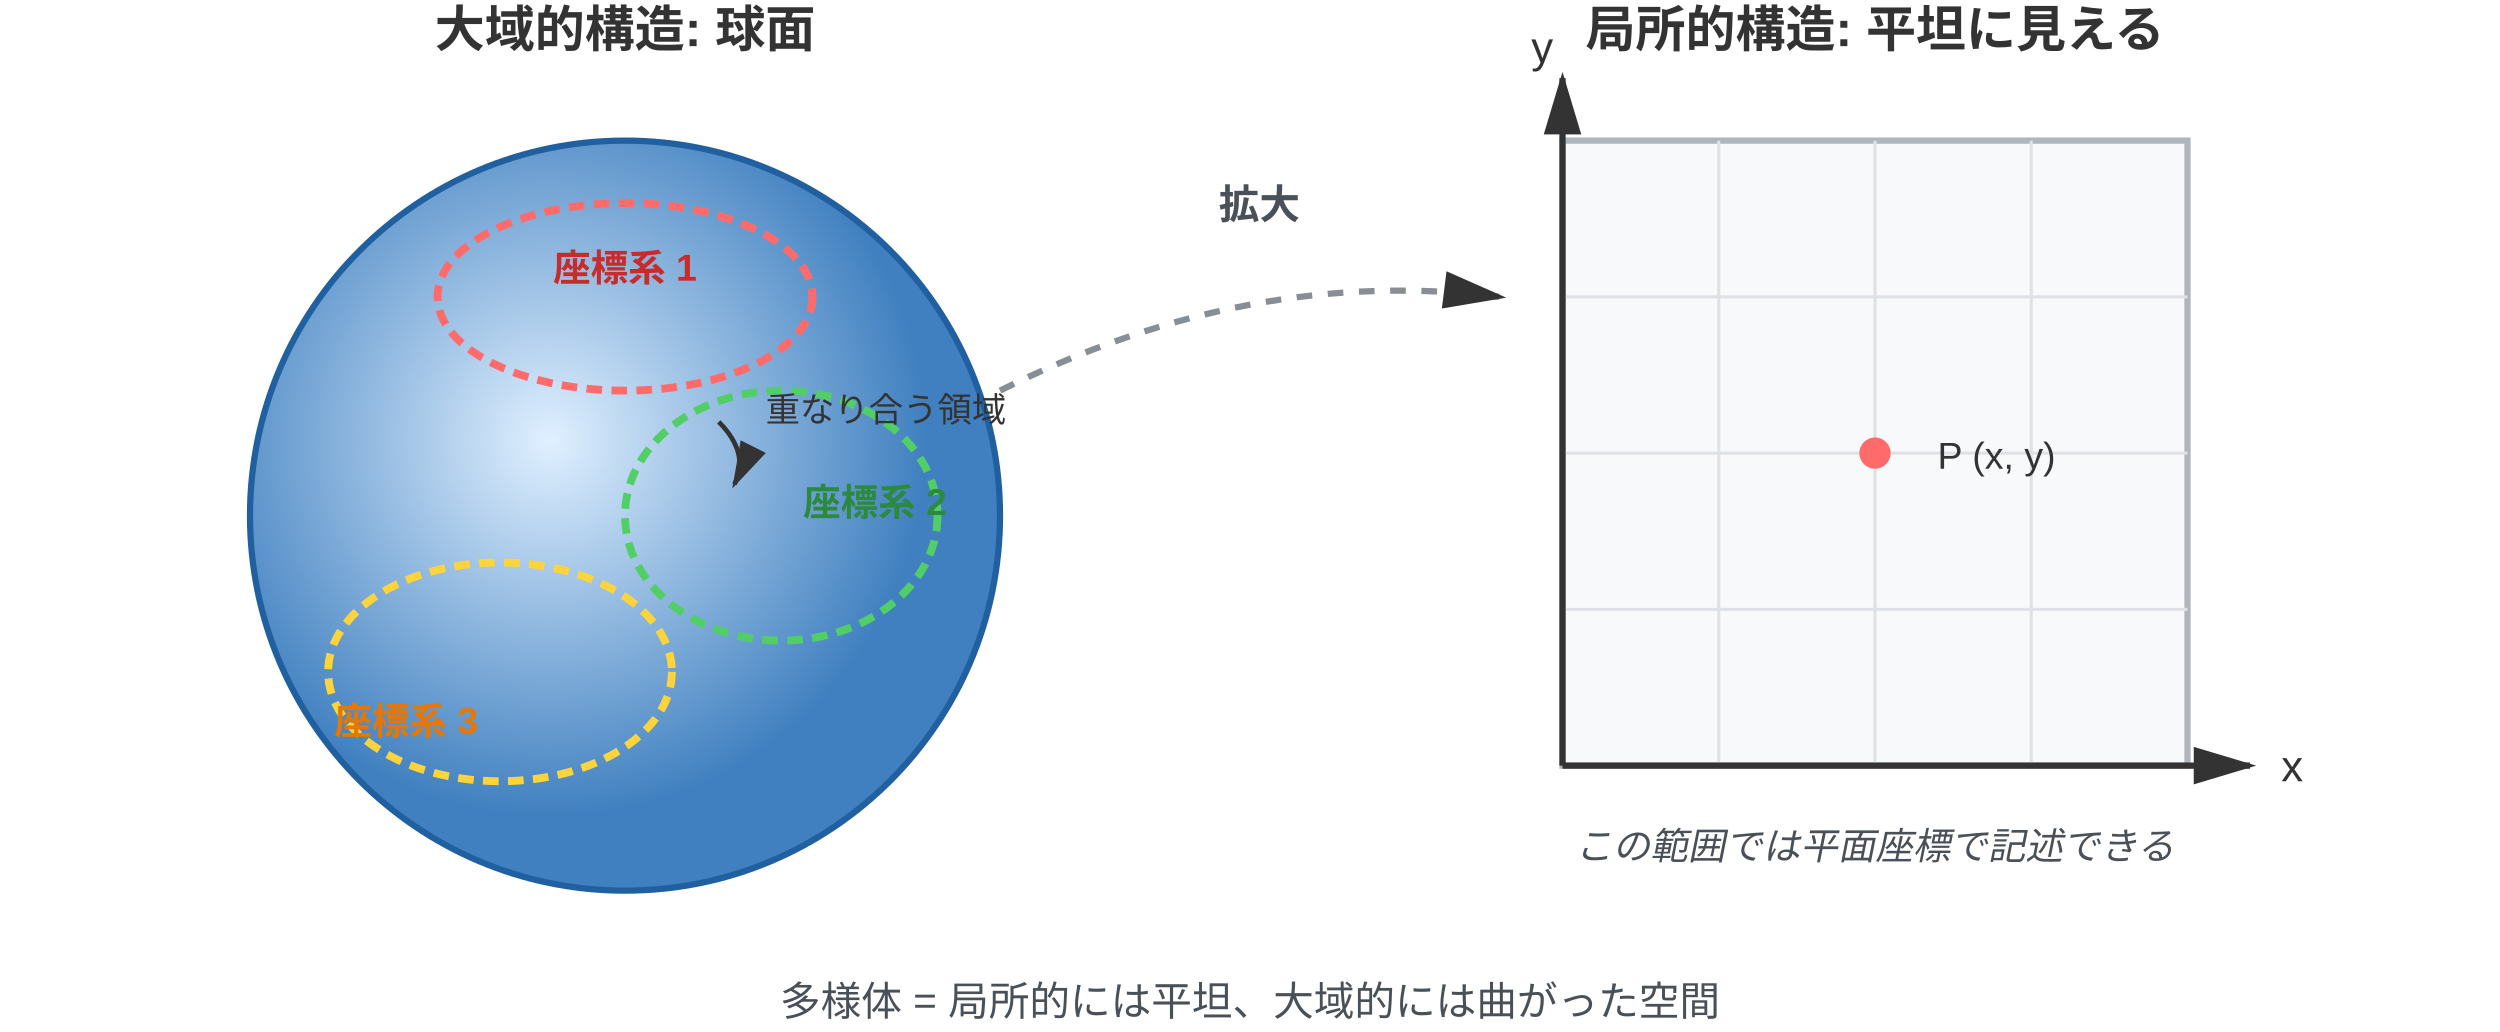
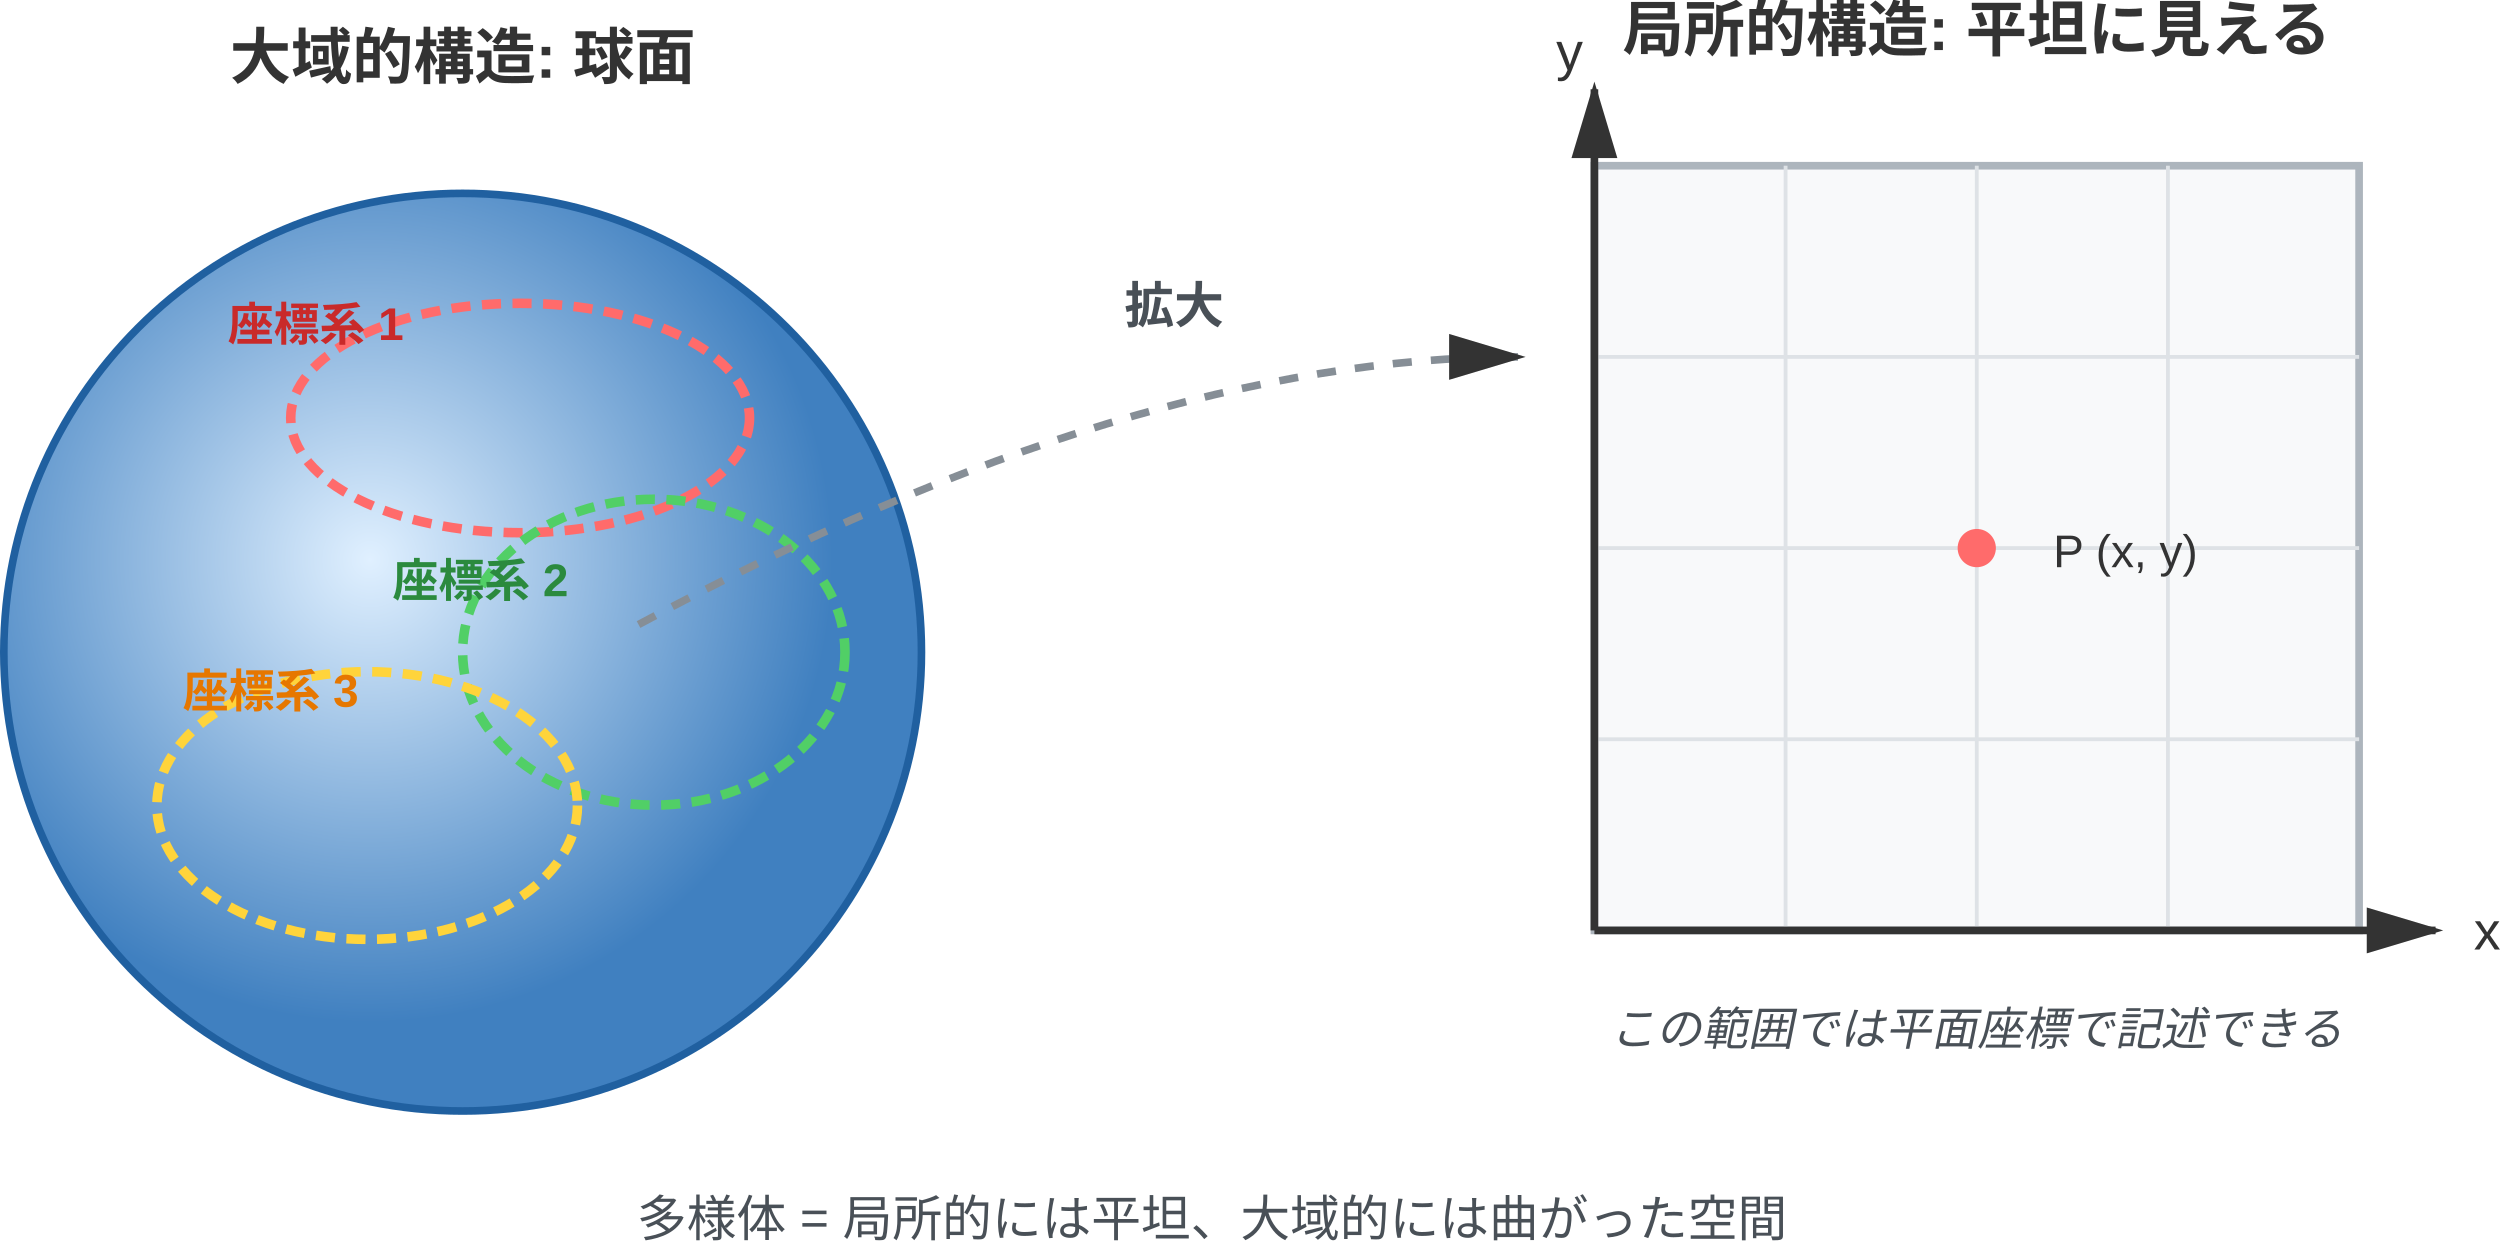
- <svg xmlns="http://www.w3.org/2000/svg" viewBox="0 55 800 330">
-   <defs>
+ <svg xmlns="http://www.w3.org/2000/svg" viewBox="0 55 653.854 324.474" version="1.1" id="svg19" width="653.854" height="324.474">
+   <defs id="defs2">
    <marker id="arrowhead" markerWidth="10" markerHeight="10" refX="9" refY="3" orient="auto">
-       <polygon points="0 0, 10 3, 0 6" fill="#333" />
+       <polygon points="10,3 0,6 0,0 " fill="#333333" id="polygon1" />
    </marker>
-     <radialGradient id="sphereGrad" cx="40%" cy="40%">
-       <stop offset="0%" style="stop-color:#e0f0ff;stop-opacity:1" />
-       <stop offset="100%" style="stop-color:#4080c0;stop-opacity:1" />
+     <radialGradient id="sphereGrad" cx="175.8" cy="195.8" fx="175.8" fy="195.8" r="121" gradientUnits="userSpaceOnUse">
+       <stop offset="0%" style="stop-color:#e0f0ff;stop-opacity:1" id="stop1" />
+       <stop offset="100%" style="stop-color:#4080c0;stop-opacity:1" id="stop2" />
    </radialGradient>
  </defs>
-   <g id="sphere">
-     <text x="200" y="70" font-family="Arial, sans-serif" font-size="16" font-weight="bold" text-anchor="middle" fill="#333">大域的構造: 球面</text>
-     <circle cx="200" cy="220" r="120" fill="url(#sphereGrad)" stroke="#2060a0" stroke-width="2" />
-     <ellipse cx="200" cy="150" rx="60" ry="30" fill="none" stroke="#ff6b6b" stroke-width="2.5" stroke-dasharray="5,3" />
-     <text x="200" y="145" font-family="Arial, sans-serif" font-size="12" text-anchor="middle" fill="#c92a2a" font-weight="bold">座標系 1</text>
-     <ellipse cx="250" cy="220" rx="50" ry="40" fill="none" stroke="#51cf66" stroke-width="2.5" stroke-dasharray="5,3" />
-     <text x="280" y="220" font-family="Arial, sans-serif" font-size="12" text-anchor="middle" fill="#2b8a3e" font-weight="bold">座標系 2</text>
-     <ellipse cx="160" cy="270" rx="55" ry="35" fill="none" stroke="#ffd43b" stroke-width="2.5" stroke-dasharray="5,3" />
-     <text x="130" y="290" font-family="Arial, sans-serif" font-size="12" text-anchor="middle" fill="#e67700" font-weight="bold">座標系 3</text>
-     <path d="M 230 190 Q 240 200 235 210" fill="none" stroke="#333" stroke-width="1.5" marker-end="url(#arrowhead)" />
-     <text x="245" y="190" font-family="Arial, sans-serif" font-size="11" fill="#333">重なり合う領域</text>
+   <g id="sphere" transform="translate(-79,5.574173)">
+     <text x="200" y="70" font-family="Arial, sans-serif" font-size="16px" font-weight="bold" text-anchor="middle" fill="#333333" id="text2">大域的構造: 球面</text>
+     <circle cx="200" cy="220" r="120" fill="url(#sphereGrad)" stroke="#2060a0" stroke-width="2" id="circle2" style="fill:url(#sphereGrad)" />
+     <ellipse cx="215.032" cy="158.753" rx="60" ry="30" fill="none" stroke="#ff6b6b" stroke-width="2.5" stroke-dasharray="5, 3" id="ellipse2" />
+     <text x="161.565" y="138.531" font-family="Arial, sans-serif" font-size="12px" text-anchor="middle" fill="#c92a2a" font-weight="bold" id="text3">座標系 1</text>
+     <ellipse cx="250" cy="220" rx="50" ry="40" fill="none" stroke="#51cf66" stroke-width="2.5" stroke-dasharray="5, 3" id="ellipse3" />
+     <text x="204.651" y="205.539" font-family="Arial, sans-serif" font-size="12px" text-anchor="middle" fill="#2b8a3e" font-weight="bold" id="text4">座標系 2</text>
+     <ellipse cx="175.032" cy="260.106" rx="55" ry="35" fill="none" stroke="#ffd43b" stroke-width="2.5" stroke-dasharray="5, 3" id="ellipse4" />
+     <text x="149.789" y="234.44" font-family="Arial, sans-serif" font-size="12px" text-anchor="middle" fill="#e67700" font-weight="bold" id="text5">座標系 3</text>
  </g>
-   <g id="local-patch">
-     <text x="600" y="70" font-family="Arial, sans-serif" font-size="16" font-weight="bold" text-anchor="middle" fill="#333">局所的構造: 平坦に見える</text>
-     <rect x="500" y="100" width="200" height="200" fill="#f8f9fa" stroke="#adb5bd" stroke-width="2" />
-     <g stroke="#dee2e6" stroke-width="1">
-       <line x1="550" y1="100" x2="550" y2="300" />
-       <line x1="600" y1="100" x2="600" y2="300" />
-       <line x1="650" y1="100" x2="650" y2="300" />
-       <line x1="500" y1="150" x2="700" y2="150" />
-       <line x1="500" y1="200" x2="700" y2="200" />
-       <line x1="500" y1="250" x2="700" y2="250" />
+   <g id="local-patch" transform="translate(-82.99576,-1.65625)">
+     <text x="600" y="70" font-family="Arial, sans-serif" font-size="16px" font-weight="bold" text-anchor="middle" fill="#333333" id="text7">局所的構造: 平坦に見える</text>
+     <rect x="500" y="100" width="200" height="200" fill="#f8f9fa" stroke="#adb5bd" stroke-width="2" id="rect7" />
+     <g stroke="#dee2e6" stroke-width="1" id="g12">
+       <line x1="550" y1="100" x2="550" y2="300" id="line7" />
+       <line x1="600" y1="100" x2="600" y2="300" id="line8" />
+       <line x1="650" y1="100" x2="650" y2="300" id="line9" />
+       <line x1="500" y1="150" x2="700" y2="150" id="line10" />
+       <line x1="500" y1="200" x2="700" y2="200" id="line11" />
+       <line x1="500" y1="250" x2="700" y2="250" id="line12" />
    </g>
-     <line x1="500" y1="300" x2="720" y2="300" stroke="#333" stroke-width="2" marker-end="url(#arrowhead)" />
-     <line x1="500" y1="300" x2="500" y2="80" stroke="#333" stroke-width="2" marker-end="url(#arrowhead)" />
-     <text x="730" y="305" font-family="Arial, sans-serif" font-size="14" fill="#333">x</text>
-     <text x="490" y="75" font-family="Arial, sans-serif" font-size="14" fill="#333">y</text>
-     <circle cx="600" cy="200" r="5" fill="#ff6b6b" />
-     <text x="620" y="205" font-family="Arial, sans-serif" font-size="12" fill="#333">P (x, y)</text>
-     <text x="600" y="330" font-family="Arial, sans-serif" font-size="12" text-anchor="middle" fill="#495057" font-style="italic">この範囲では平面座標で記述できる</text>
+     <line x1="500" y1="300" x2="720" y2="300" stroke="#333333" stroke-width="2" marker-end="url(#arrowhead)" id="line13" />
+     <line x1="500" y1="300" x2="500" y2="80" stroke="#333333" stroke-width="2" marker-end="url(#arrowhead)" id="line14" />
+     <text x="730" y="305" font-family="Arial, sans-serif" font-size="14px" fill="#333333" id="text14">x</text>
+     <text x="490" y="75" font-family="Arial, sans-serif" font-size="14px" fill="#333333" id="text15">y</text>
+     <circle cx="600" cy="200" r="5" fill="#ff6b6b" id="circle15" />
+     <text x="620" y="205" font-family="Arial, sans-serif" font-size="12px" fill="#333333" id="text16">P (x, y)</text>
+     <text x="600" y="330" font-family="Arial, sans-serif" font-size="12px" text-anchor="middle" fill="#495057" font-style="italic" id="text17">この範囲では平面座標で記述できる</text>
  </g>
-   <path d="M 320 180 Q 400 140 480 150" fill="none" stroke="#868e96" stroke-width="2" stroke-dasharray="5,5" marker-end="url(#arrowhead)" />
-   <text x="390" y="125" font-family="Arial, sans-serif" font-size="13" fill="#495057" font-weight="bold">拡大</text>
-   <text x="400" y="380" font-family="Arial, sans-serif" font-size="13" text-anchor="middle" fill="#495057">
-     多様体 = 局所的には平坦、大域的には曲がった空間
-   </text>
+   <path d="m 167.004,218.344 q 130,-70 230,-70" fill="none" stroke="#868e96" stroke-width="2" stroke-dasharray="5, 5" marker-end="url(#arrowhead)" id="path17" />
+   <text x="294.088" y="139.489" font-family="Arial, sans-serif" font-size="13px" fill="#495057" font-weight="bold" id="text18">拡大</text>
+   <text x="317.004" y="378.344" font-family="Arial, sans-serif" font-size="13px" text-anchor="middle" fill="#495057" id="text19">多様体 = 局所的には平坦、大域的には曲がった空間</text>
</svg>
